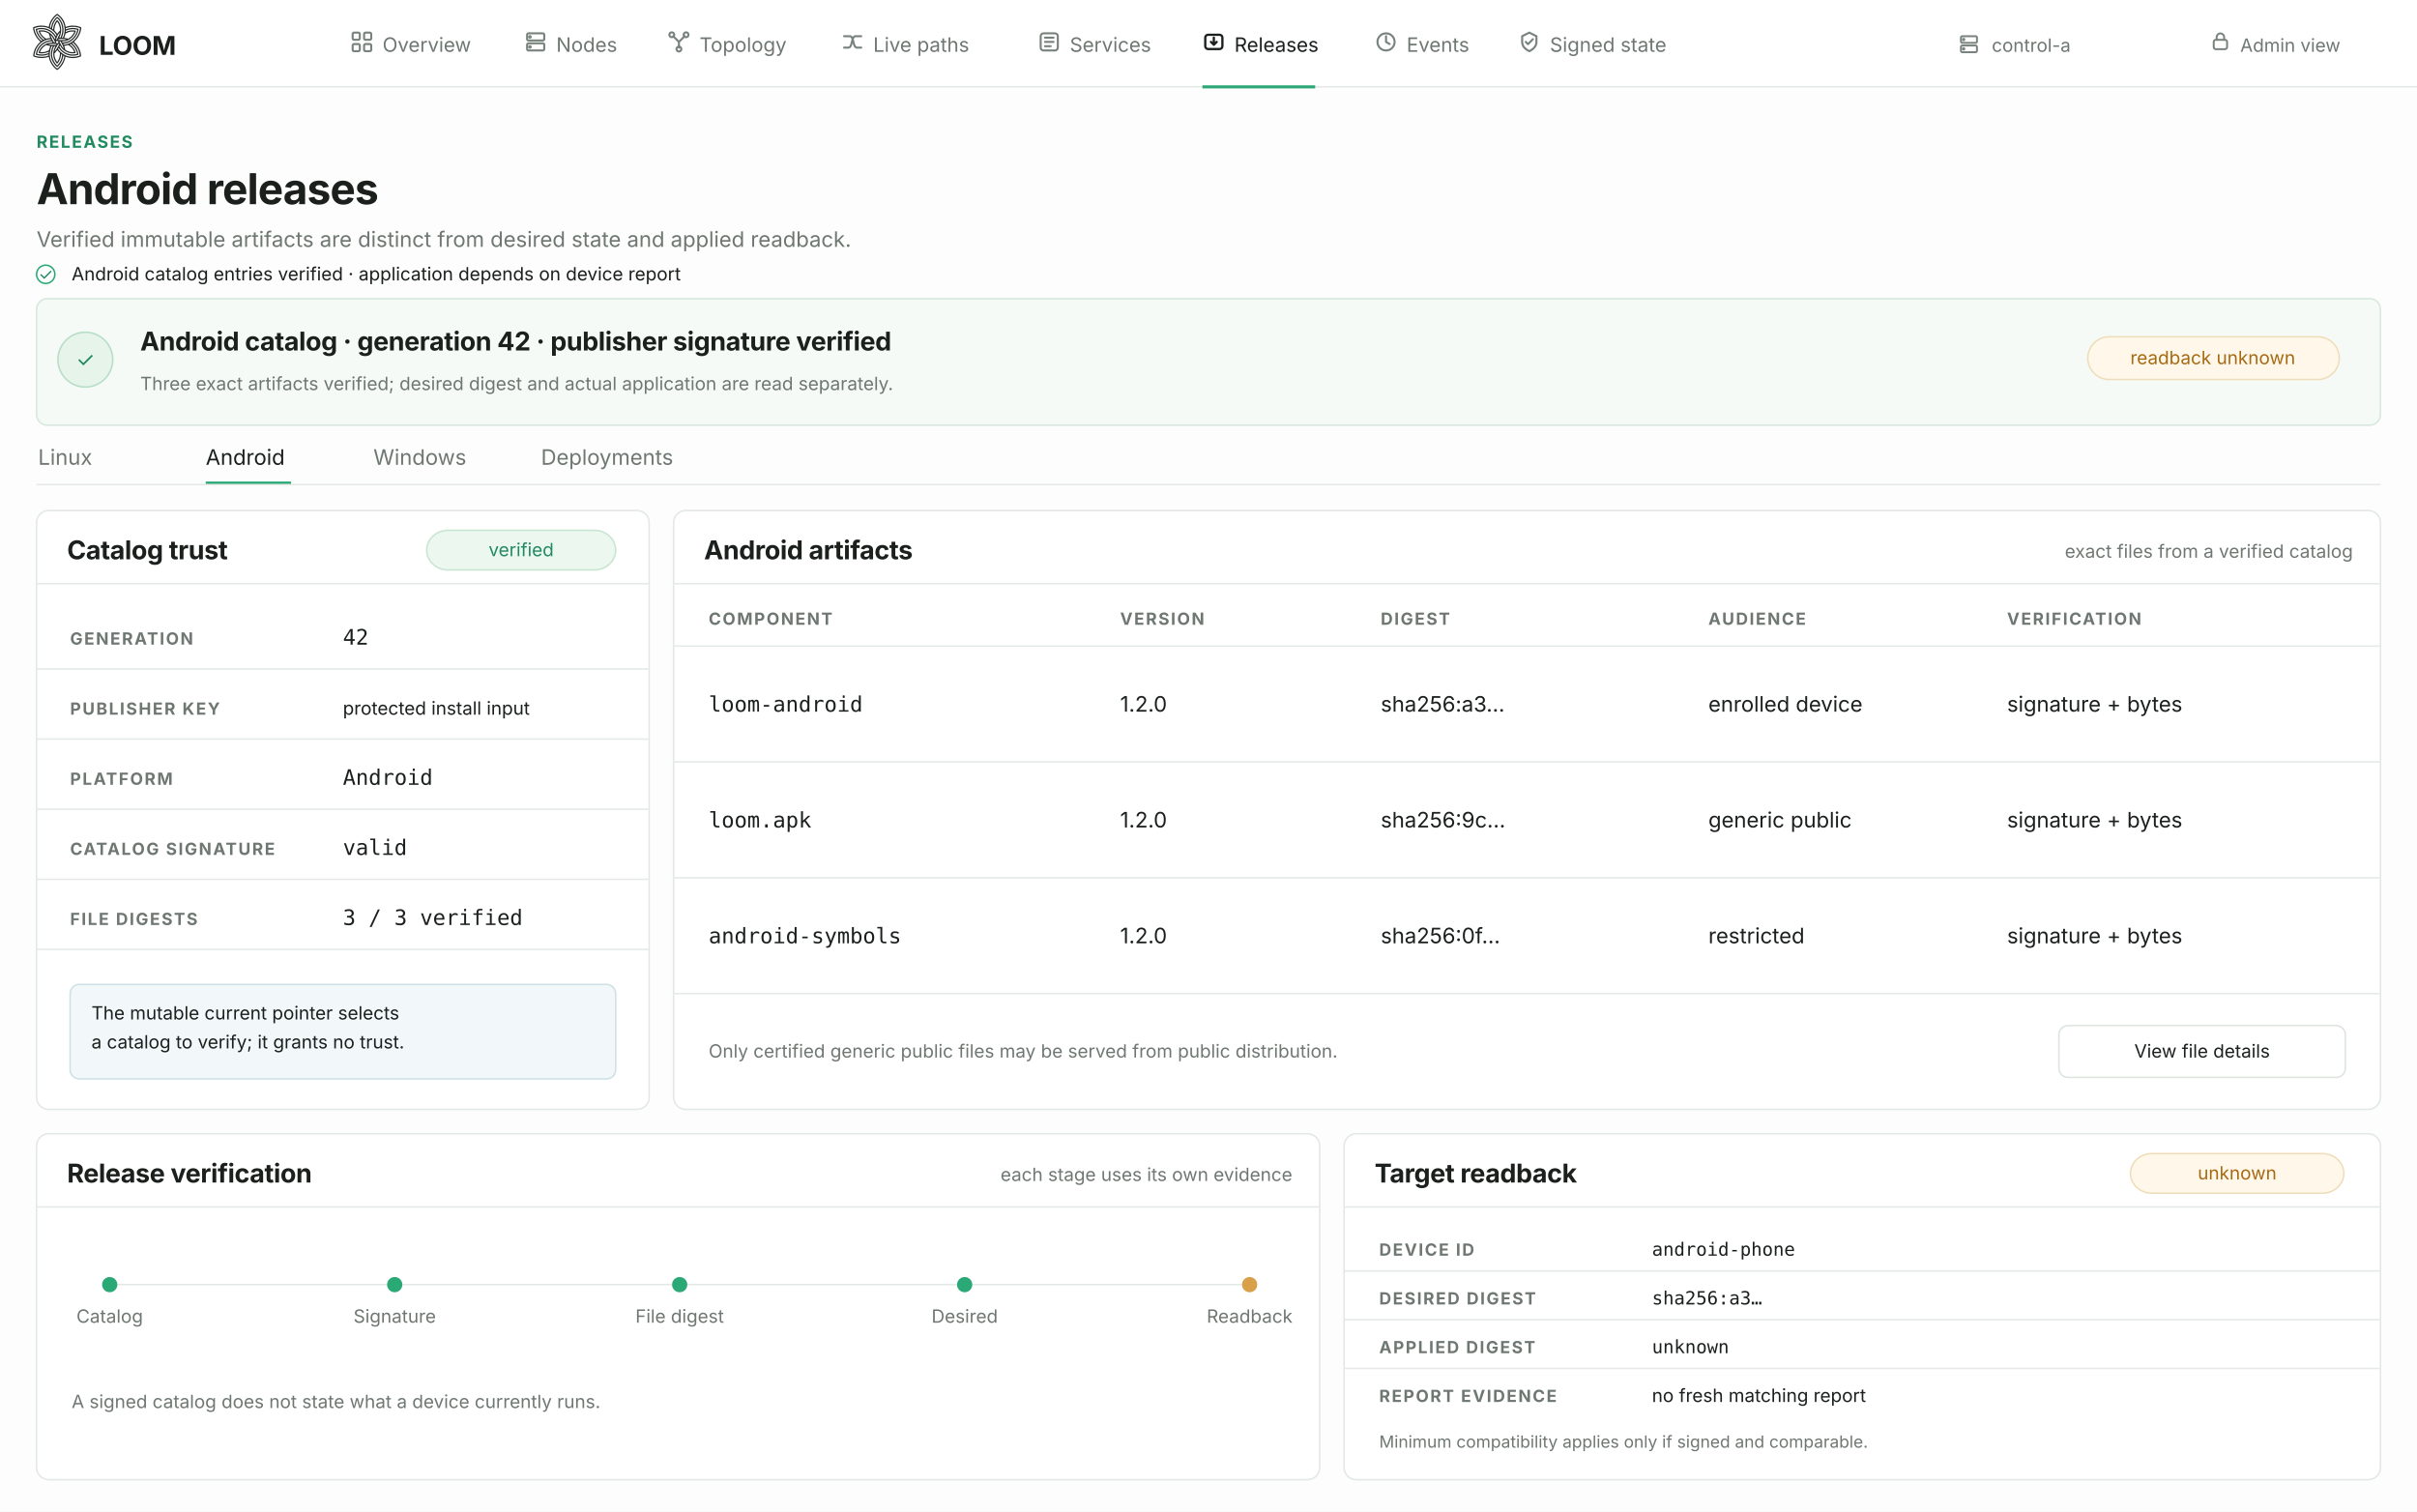
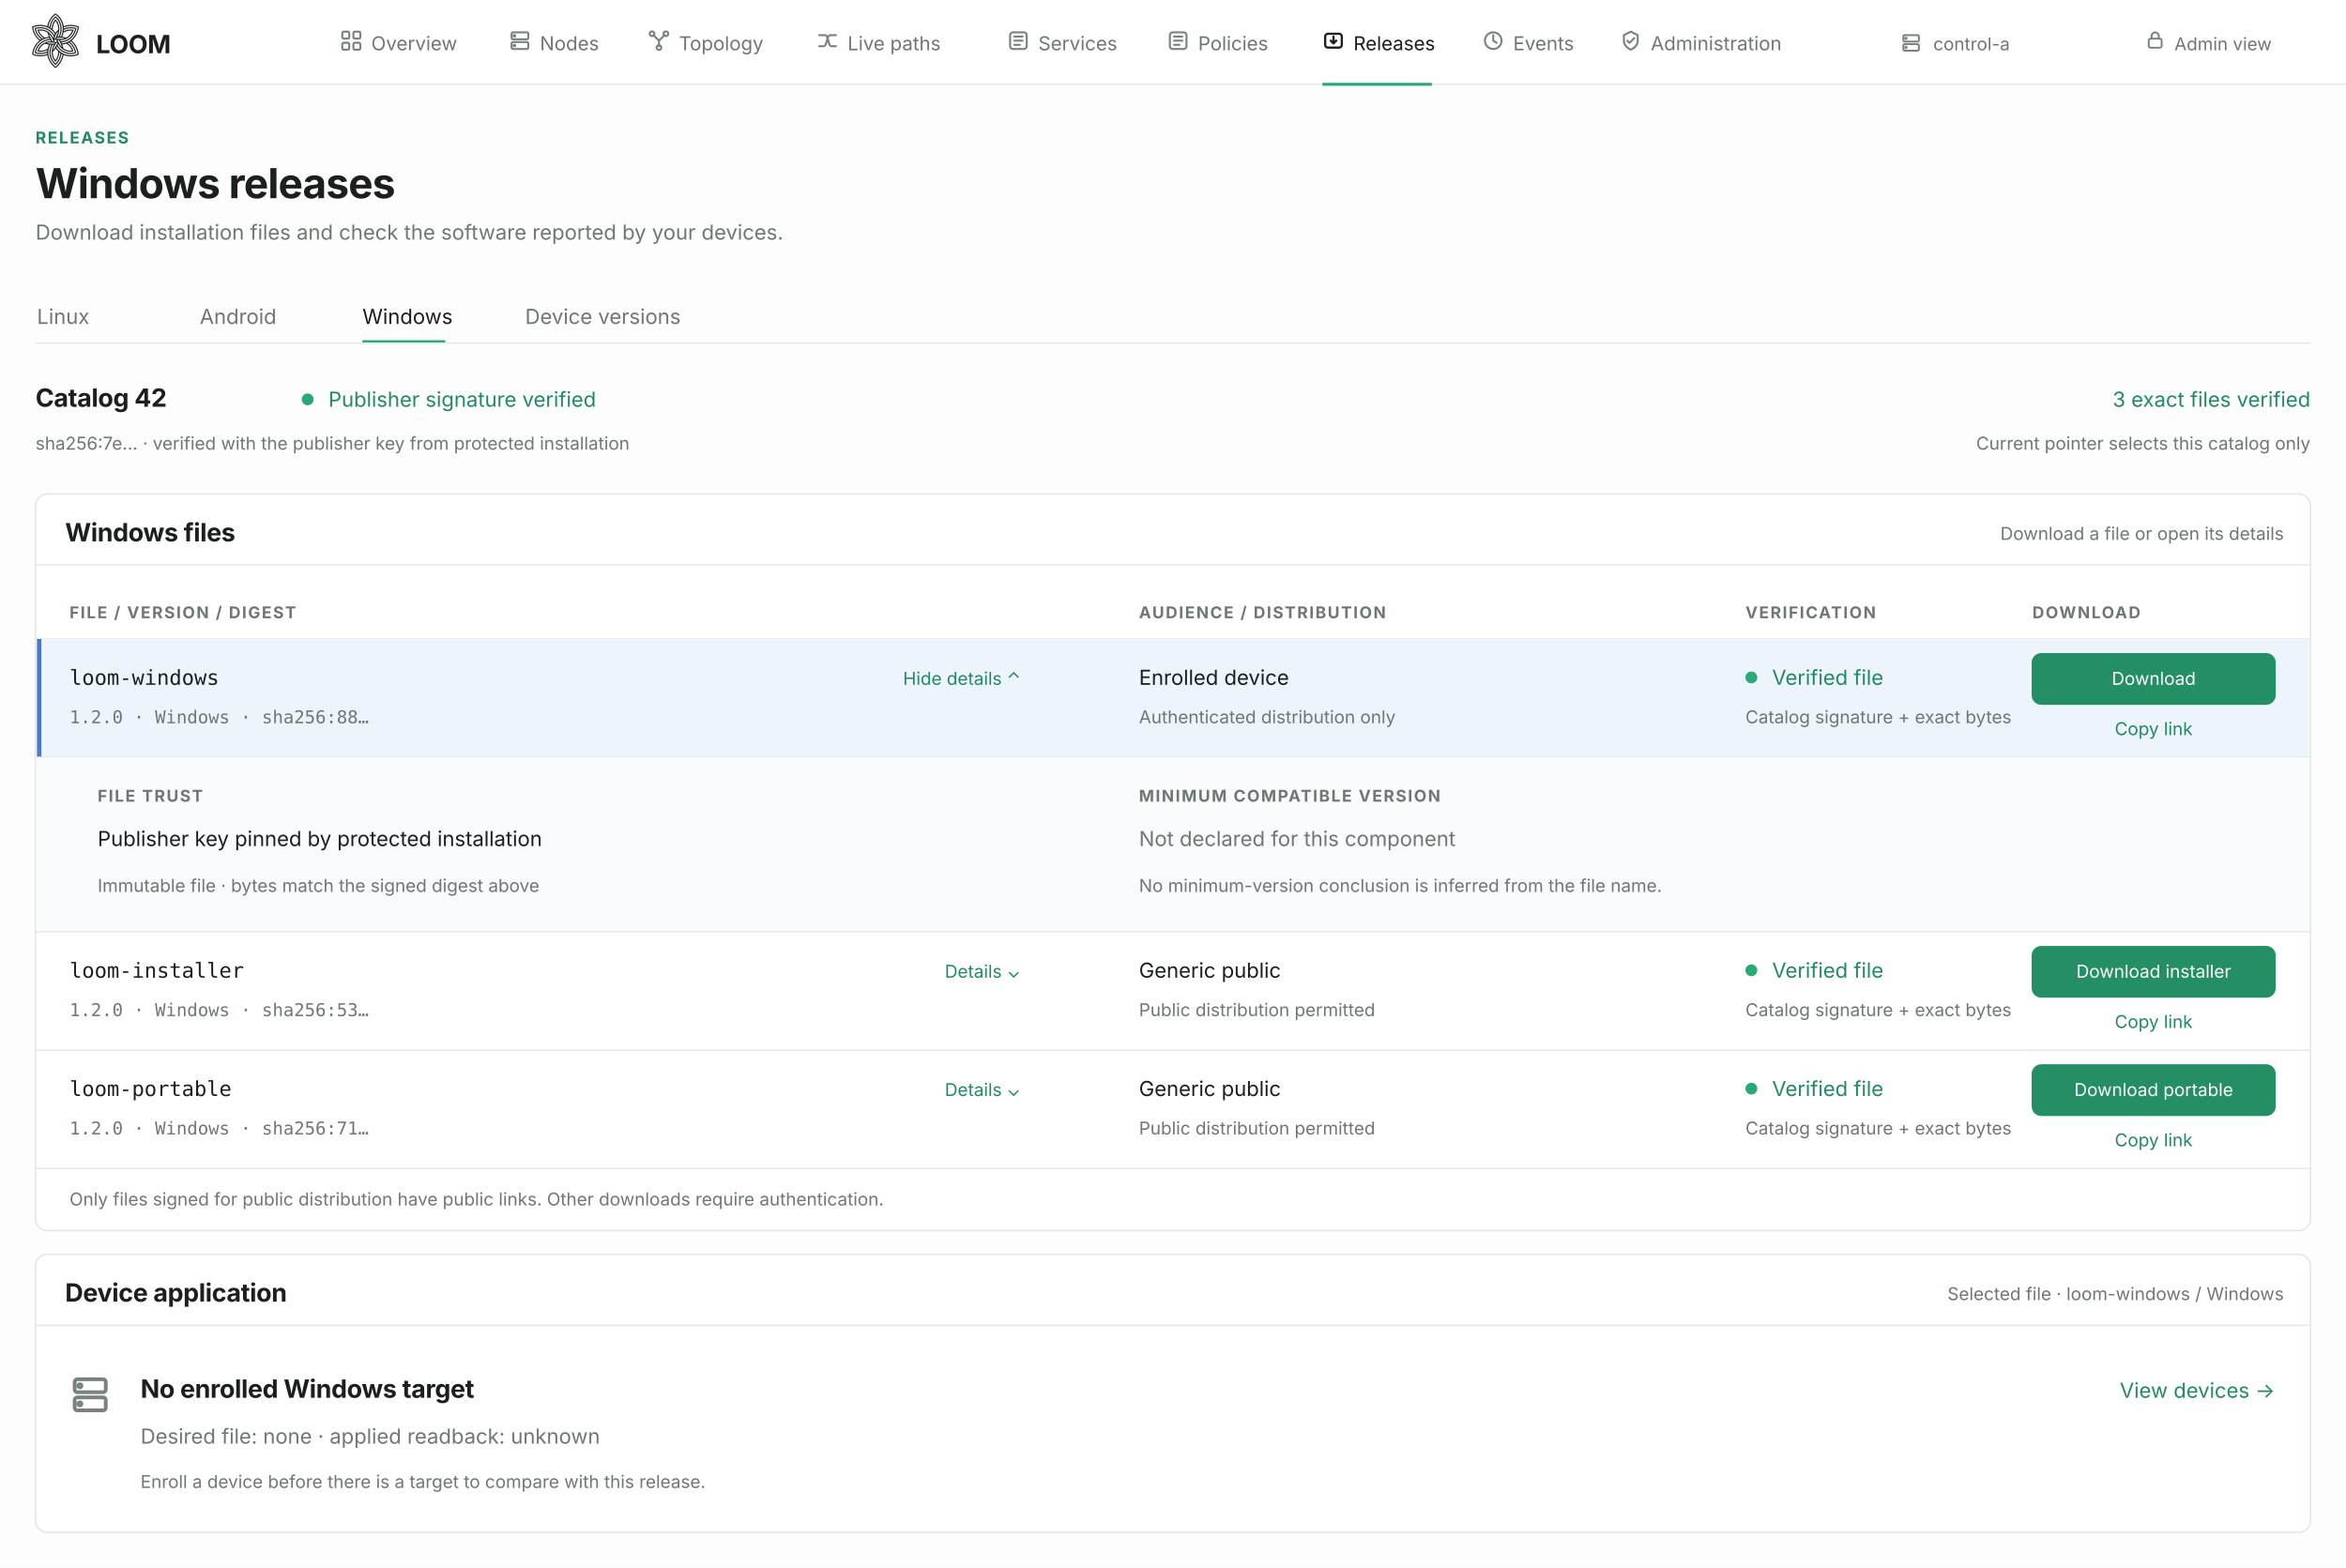
- <svg xmlns="http://www.w3.org/2000/svg" width="1586" height="992" viewBox="0 0 1586 992" role="img" aria-labelledby="svg-title svg-desc">
+ <svg xmlns="http://www.w3.org/2000/svg" width="1586" height="1060" viewBox="0 0 1586 1060" role="img" aria-labelledby="svg-title svg-desc">
  <defs>
    <marker id="route-arrow" markerWidth="8" markerHeight="8" refX="7" refY="4" orient="auto" markerUnits="strokeWidth">
      <path d="M0 0L8 4L0 8Z" fill="#4D78D1" />
    </marker>
    <symbol id="icon-grid" viewBox="0 0 16 16">
      <rect x="1.5" y="1.5" width="5" height="5" rx="1" />
      <rect x="9.5" y="1.5" width="5" height="5" rx="1" />
      <rect x="1.5" y="9.5" width="5" height="5" rx="1" />
      <rect x="9.5" y="9.5" width="5" height="5" rx="1" />
    </symbol>
    <symbol id="icon-node" viewBox="0 0 16 16">
      <rect x="2" y="2" width="12" height="5" rx="1" />
      <rect x="2" y="9" width="12" height="5" rx="1" />
      <circle cx="4" cy="4.5" r=".6" />
      <circle cx="4" cy="11.5" r=".6" />
    </symbol>
    <symbol id="icon-topology" viewBox="0 0 16 16">
      <path d="M4 4l4 4 4-4M8 8v4" />
      <circle cx="3" cy="3" r="1.7" />
      <circle cx="13" cy="3" r="1.7" />
      <circle cx="8" cy="13" r="1.7" />
    </symbol>
    <symbol id="icon-path" viewBox="0 0 16 16">
      <path d="M2 4h4c3 0 2 8 5 8h3M2 12h3c3 0 2-8 5-8h4" />
    </symbol>
    <symbol id="icon-service" viewBox="0 0 16 16">
      <rect x="2" y="2" width="12" height="12" rx="2" />
      <path d="M5 5h6M5 8h6M5 11h4" />
    </symbol>
    <symbol id="icon-release" viewBox="0 0 16 16">
      <rect x="2" y="3" width="12" height="10" rx="2" />
      <path d="M8 5v5m-2-2 2 2 2-2" />
    </symbol>
    <symbol id="icon-events" viewBox="0 0 16 16">
      <circle cx="8" cy="8" r="6" />
      <path d="M8 4v4l2.5 1.5" />
    </symbol>
    <symbol id="icon-signed" viewBox="0 0 16 16">
      <path d="M8 1.5 13 4v4c0 3-2 5-5 6.5C5 13 3 11 3 8V4Z" />
      <path d="m5.5 8 1.6 1.6 3.4-3.5" />
    </symbol>
    <symbol id="icon-lock" viewBox="0 0 16 16">
      <rect x="3" y="7" width="10" height="7" rx="1.5" />
      <path d="M5.2 7V5a2.8 2.8 0 0 1 5.6 0v2" />
    </symbol>
    <symbol id="icon-search" viewBox="0 0 16 16">
      <circle cx="7" cy="7" r="4.5" />
      <path d="m10.5 10.5 3 3" />
    </symbol>
    <symbol id="icon-terminal" viewBox="0 0 16 16">
      <rect x="1.5" y="2" width="13" height="12" rx="2" />
      <path d="m4 5 3 3-3 3m5 0h3" />
    </symbol>
    <symbol id="icon-code" viewBox="0 0 16 16">
      <path d="m5.5 3-4 5 4 5m5-10 4 5-4 5M9.5 2l-3 12" />
    </symbol>
    <symbol id="icon-qr" viewBox="0 0 16 16">
      <path d="M2 2h4v4H2zm8 0h4v4h-4zM2 10h4v4H2zm8 0v2m3-2v4m-3 0h2" />
    </symbol>
    <symbol id="icon-phone" viewBox="0 0 16 16">
      <rect x="4" y="1" width="8" height="14" rx="2" />
      <path d="M7 3h2M7 13h2" />
    </symbol>
    <symbol id="icon-globe" viewBox="0 0 16 16">
      <circle cx="8" cy="8" r="6" />
      <ellipse cx="8" cy="8" rx="2.5" ry="6" />
      <path d="M2 8h12" />
    </symbol>
    <symbol id="icon-expand" viewBox="0 0 16 16">
      <path d="M6 2H2v4m8-4h4v4M2 10v4h4m8-4v4h-4" />
    </symbol>
    <symbol id="icon-chevron" viewBox="0 0 16 16">
      <path d="m4 6 4 4 4-4" />
    </symbol>
    <symbol id="icon-filter" viewBox="0 0 16 16">
      <path d="M2 4h12M4 8h8m-6 4h4" />
    </symbol>
    <style>
    .ui { font-family: Inter, "Atkinson Hyperlegible Next", ui-sans-serif, system-ui, -apple-system, "Segoe UI", sans-serif; fill:#1B201D }
    .mono { font-family: "Intel One Mono", "SFMono-Regular", Consolas, monospace }
    .title { font-size:28px; font-weight:700; letter-spacing:-.5px }
    .section { font-size:17px; font-weight:650; letter-spacing:-.2px }
    .metric { font-size:22px; font-weight:650; letter-spacing:-.3px }
    .body { font-size:14px }
    .small { font-size:12px }
    .tiny { font-size:11px }
    .micro { font-size:10px }
    .eyebrow { font-size:11px; font-weight:700; letter-spacing:1px }
    .muted { fill:#6E7771 }
    .faint { fill:#929B95 }
    .green { fill:#218A61 }
    .amber { fill:#A66A14 }
    .red { fill:#B74E4E }
    .blue { fill:#427994 }
    .white { fill:#FFFFFF }
    .nav { font-size:13px }
    .nav-icon { fill:none; stroke:#79837D; stroke-width:1.45; stroke-linecap:round; stroke-linejoin:round }
    .nav-active { fill:none; stroke:#1B201D; stroke-width:1.6; stroke-linecap:round; stroke-linejoin:round }
    .rule { stroke:#E5EAE6; stroke-width:1 }
    .dash { stroke:#ABB7AF; stroke-width:1.5; stroke-dasharray:5 5; fill:none }
    .link { stroke:#B8C4BC; stroke-width:2; fill:none }
    .selected { stroke:#4D78D1; stroke-width:2.3; fill:none; marker-end:url(#route-arrow) }
</style>
  </defs>
-   <rect width="1586" height="992" fill="#FCFDFC" />
+   <rect width="1586" height="1060" fill="#FCFDFC" />
  <rect x="0" y="0" width="1586" height="58" fill="#FFFFFF" />
  <line class="rule" x1="0" y1="57" x2="1586" y2="57" />
  <svg x="18" y="8" width="39" height="39" viewBox="127 112 1000 1000">
    <g transform="translate(0,1254) scale(1,-1)">
      <path d="M616 1108 c-67 -49 -118 -133 -129 -209 0 -6 0 -6 -14 -1 -75 27 -166 24 -239 -6 -13 -5 -14 -7 -11 -29 12 -80 53 -155 115 -211 l9 -8 -6 -5 c-61 -53 -100 -121 -114 -200 -5 -31 -5 -38 4 -42 57 -26 138 -34 203 -20 13 2 22 5 39 10 14 5 14 5 15 -2 9 -70 60 -155 121 -204 17 -15 18 -15 34 -2 47 37 87 93 107 151 7 20 16 52 16 60 0 4 1 4 12 0 72 -28 158 -27 236 3 17 6 17 7 15 27 -8 79 -49 159 -111 215 l-9 9 10 9 c61 53 105 139 114 219 2 15 1 16 -28 26 -75 25 -156 25 -227 -2 -4 -1 -8 -2 -8 -2 -1 0 -2 7 -3 15 -15 81 -60 152 -126 198 -12 9 -14 9 -25 1z M639 1084 c105 -82 142 -225 92 -356 -7 -18 -7 -17 -16 -17 -4 0 -8 1 -8 1 -1 1 1 7 4 15 32 78 30 170 -5 243 -16 35 -40 66 -68 88 -9 8 -11 8 -20 0 -47 -39 -82 -103 -93 -169 -1 -7 -2 -12 -2 -13 -1 0 -17 8 -17 9 -1 1 4 27 7 40 13 44 37 89 68 124 15 16 44 43 47 43 0 0 5 -3 11 -8z M638 1031 c77 -72 98 -200 50 -307 -3 -8 -5 -11 -7 -12 -2 -1 -17 -1 -18 0 -1 0 2 6 5 12 44 94 31 213 -31 278 -10 11 -12 10 -29 -12 -26 -36 -44 -83 -47 -128 0 -6 -1 -11 -1 -11 -1 0 -6 4 -16 11 -4 3 2 39 12 67 13 41 41 84 68 108 4 4 3 4 14 -6z M635 973 c24 -33 37 -74 40 -124 l0 -15 -10 -10 c-11 -11 -23 -25 -32 -38 -6 -8 -5 -9 -13 3 -9 13 -19 24 -30 36 l-10 10 0 13 c3 48 18 94 42 128 6 7 6 7 13 -3z M413 893 c79 -13 148 -56 193 -118 12 -17 11 -15 6 -26 -3 -6 -5 -10 -5 -10 0 0 -4 6 -9 13 -66 103 -190 147 -314 114 -20 -6 -21 -6 -14 -34 15 -60 54 -120 102 -158 9 -8 9 -7 0 -12 -9 -6 -8 -6 -18 2 -57 48 -97 120 -110 196 -2 14 -3 13 7 16 22 9 53 16 85 19 13 2 61 0 77 -2z M923 895 c30 -3 83 -16 89 -22 2 -2 -7 -43 -14 -64 -34 -100 -109 -176 -200 -203 -23 -7 -59 -13 -61 -11 -2 2 -8 16 -8 16 0 1 7 2 16 2 74 9 136 45 185 108 27 35 49 81 57 120 4 17 3 19 -13 24 -62 19 -135 15 -193 -9 -9 -4 -9 -5 -9 7 l0 10 9 3 c25 10 56 17 83 19 9 1 50 1 59 0z M400 854 c70 -9 134 -47 176 -104 7 -11 21 -34 21 -36 0 -2 -6 -24 -7 -25 0 -1 -4 5 -8 13 -38 76 -106 124 -190 134 -14 2 -49 1 -62 -1 -16 -3 -18 -5 -12 -21 14 -42 48 -88 87 -117 7 -5 13 -10 13 -10 0 -1 -17 -9 -18 -9 -5 0 -42 35 -56 52 -24 29 -46 72 -54 105 -3 11 -3 10 11 14 30 8 67 10 99 5z M926 854 c13 -1 39 -7 40 -9 2 -2 -8 -34 -17 -55 -43 -93 -125 -152 -220 -158 l-11 0 -6 9 c-3 5 -5 9 -5 9 0 1 8 1 18 1 56 0 107 23 153 69 29 29 59 79 63 104 1 10 -11 13 -53 12 -42 0 -71 -6 -107 -24 -12 -6 -11 -6 -10 5 1 4 1 9 1 10 0 3 1 3 13 8 45 19 93 26 141 19z M391 816 c30 -3 68 -16 91 -32 l6 -3 4 -15 c4 -16 10 -34 16 -47 4 -11 4 -11 -3 -11 -12 -2 -37 -6 -48 -9 -16 -4 -14 -4 -26 4 -38 25 -67 57 -86 96 -7 15 -7 16 0 17 10 1 36 1 46 0z M914 816 c3 -2 2 -5 -4 -18 -19 -39 -53 -75 -89 -97 l-8 -5 -11 3 c-15 4 -33 8 -45 9 -6 1 -11 2 -11 2 -1 0 1 7 4 14 6 17 12 36 15 48 l1 9 9 5 c27 15 55 25 85 30 10 1 51 1 54 0z M669 789 c-4 -19 -7 -27 -14 -39 -10 -18 -20 -39 -29 -64 -1 -4 -2 -5 -10 -9 -9 -5 -9 -5 -5 11 10 40 28 75 51 103 10 12 10 12 7 -2z M529 746 c14 -16 17 -20 25 -37 8 -17 22 -42 30 -54 5 -9 6 -24 1 -26 -7 -2 -13 5 -35 46 -15 28 -35 75 -35 83 0 2 7 -4 14 -12z M721 691 c25 -1 43 -3 61 -8 4 0 2 -2 -8 -5 -19 -6 -28 -7 -48 -6 -12 1 -29 1 -46 1 -36 -1 -37 -1 -33 11 2 7 1 6 24 7 12 0 23 1 26 1 2 0 13 0 24 -1z M525 681 c5 -10 5 -10 -7 -10 -120 -9 -223 -101 -248 -221 -4 -22 -4 -23 11 -28 61 -19 132 -16 192 7 5 2 9 3 10 3 0 0 0 -5 0 -10 l1 -9 -9 -4 c-62 -24 -145 -25 -216 -1 -17 5 -16 4 -14 15 15 104 74 190 160 235 34 17 63 25 108 30 8 1 7 2 12 -7z M638 655 l9 -4 0 -10 c1 -13 2 -12 -10 -19 l-9 -6 -10 6 -9 6 -1 11 0 11 9 5 c12 6 11 6 21 0z M683 651 c0 -1 6 -10 12 -21 18 -30 29 -54 39 -82 6 -19 6 -19 -4 -9 -16 16 -22 25 -30 42 -7 14 -25 48 -30 54 -2 3 -3 15 -1 16 1 2 13 1 14 0z M546 642 c3 -5 5 -9 5 -9 0 -1 -7 -1 -16 -1 -94 0 -185 -66 -216 -155 -7 -22 -6 -23 23 -27 44 -5 89 3 131 21 7 3 13 6 13 6 0 -1 -1 -5 -1 -11 l-1 -11 -11 -5 c-53 -22 -115 -26 -174 -12 -11 3 -10 3 -9 10 8 39 30 82 58 115 44 53 119 88 184 88 l9 0 5 -9z M902 622 c45 -39 79 -92 96 -151 5 -19 10 -43 10 -51 l1 -7 -14 -5 c-89 -30 -180 -22 -253 22 -40 25 -68 49 -93 83 l-7 10 4 7 c7 13 6 12 12 3 73 -104 198 -148 317 -110 12 4 13 4 8 27 -9 42 -31 88 -59 123 -8 10 -33 35 -42 41 -6 5 -6 5 2 11 9 6 8 6 18 -3z M542 610 c10 -1 27 -1 38 -1 l20 0 8 -5 c4 -2 8 -4 8 -5 0 0 -1 -2 -2 -4 l-1 -4 -43 0 c-45 1 -55 2 -81 7 -8 1 -14 3 -15 3 0 1 15 6 27 8 15 3 15 3 20 2 2 0 11 0 21 -1z M661 609 c5 -9 -53 -107 -73 -125 -3 -3 -3 0 1 14 4 17 8 26 14 37 12 18 31 52 34 60 1 2 4 5 11 10 11 7 11 7 13 4z M863 604 c48 -36 83 -90 98 -148 2 -7 3 -14 3 -14 -1 -1 -5 -3 -11 -4 -90 -23 -180 3 -247 69 -17 18 -42 51 -42 56 0 2 9 20 10 20 0 0 3 -4 5 -8 36 -66 102 -112 177 -124 12 -2 51 -2 64 0 19 4 21 5 17 17 -15 50 -55 103 -97 128 -1 1 -2 2 -2 2 0 1 17 10 19 10 0 0 3 -2 6 -4z M458 585 c12 -4 37 -9 48 -11 8 0 7 0 3 -10 -5 -13 -13 -36 -16 -49 -3 -13 -2 -12 -19 -21 -38 -19 -72 -26 -112 -25 -22 1 -23 1 -23 5 3 13 23 45 41 67 16 18 58 49 64 48 1 -1 7 -2 14 -4z M824 583 c35 -22 63 -53 81 -89 6 -12 11 -22 10 -23 -4 -3 -47 -2 -68 2 -26 5 -69 24 -82 35 0 1 -2 8 -4 17 -2 9 -6 23 -10 32 -6 19 -6 18 1 19 14 1 57 11 59 13 1 1 4 0 13 -6z M553 570 c1 -1 1 -2 -2 -7 -11 -21 -21 -55 -26 -82 -15 -86 17 -180 82 -245 20 -20 19 -20 40 0 44 45 71 101 82 165 1 6 2 11 2 11 0 1 4 -1 9 -4 l8 -4 0 -5 c-11 -74 -51 -146 -110 -198 -12 -10 -10 -10 -21 -1 -77 65 -122 167 -113 259 3 34 14 74 26 103 l4 9 9 0 c5 0 9 0 10 -1z M597 570 c0 -1 -4 -9 -8 -18 -43 -88 -35 -184 20 -258 15 -20 17 -21 27 -10 30 33 52 90 57 145 0 11 0 11 10 3 10 -7 9 -6 7 -19 -7 -62 -34 -117 -76 -161 l-7 -7 -8 8 c-51 50 -82 131 -77 200 3 35 12 70 28 103 l7 14 10 0 c5 0 10 0 10 0z M639 493 c5 -6 14 -17 22 -24 l13 -14 0 -8 c0 -44 -14 -93 -38 -130 -9 -14 -9 -14 -13 -8 -26 35 -42 84 -42 127 l0 11 12 12 c11 12 22 25 31 38 3 4 6 7 6 7 0 0 4 -5 9 -11z" fill="#252927" fill-rule="evenodd" clip-rule="evenodd" />
    </g>
  </svg>
  <text class="ui section" x="65" y="36" text-anchor="start">LOOM</text>
  <use href="#icon-grid" x="230" y="20" width="15" height="15" class="nav-icon" />
  <text class="ui nav muted" x="251" y="34" text-anchor="start">Overview</text>
  <use href="#icon-node" x="344" y="20" width="15" height="15" class="nav-icon" />
  <text class="ui nav muted" x="365" y="34" text-anchor="start">Nodes</text>
  <use href="#icon-topology" x="438" y="20" width="15" height="15" class="nav-icon" />
  <text class="ui nav muted" x="459" y="34" text-anchor="start">Topology</text>
  <use href="#icon-path" x="552" y="20" width="15" height="15" class="nav-icon" />
  <text class="ui nav muted" x="573" y="34" text-anchor="start">Live paths</text>
  <use href="#icon-service" x="681" y="20" width="15" height="15" class="nav-icon" />
  <text class="ui nav muted" x="702" y="34" text-anchor="start">Services</text>
-   <use href="#icon-release" x="789" y="20" width="15" height="15" class="nav-active" />
-   <text class="ui nav" x="810" y="34" text-anchor="start">Releases</text>
-   <line x1="789" y1="57" x2="863" y2="57" stroke="#2AA875" stroke-width="2" />
-   <use href="#icon-events" x="902" y="20" width="15" height="15" class="nav-icon" />
-   <text class="ui nav muted" x="923" y="34" text-anchor="start">Events</text>
-   <use href="#icon-signed" x="996" y="20" width="15" height="15" class="nav-icon" />
-   <text class="ui nav muted" x="1017" y="34" text-anchor="start">Signed state</text>
+   <use href="#icon-service" x="789" y="20" width="15" height="15" class="nav-icon" />
+   <text class="ui nav muted" x="810" y="34" text-anchor="start">Policies</text>
+   <use href="#icon-release" x="894" y="20" width="15" height="15" class="nav-active" />
+   <text class="ui nav" x="915" y="34" text-anchor="start">Releases</text>
+   <line x1="894" y1="57" x2="968" y2="57" stroke="#2AA875" stroke-width="2" />
+   <use href="#icon-events" x="1002" y="20" width="15" height="15" class="nav-icon" />
+   <text class="ui nav muted" x="1023" y="34" text-anchor="start">Events</text>
+   <a href="09-administration.svg" data-ui="administration-entry">
+     <use href="#icon-signed" x="1095" y="20" width="15" height="15" class="nav-icon" />
+     <text class="ui nav muted" x="1116" y="34" text-anchor="start">Administration</text>
+   </a>
  <use href="#icon-node" x="1285" y="22" width="14" height="14" class="nav-icon" />
  <text class="ui small muted" x="1307" y="34" text-anchor="start">control-a</text>
  <use href="#icon-lock" x="1450" y="20" width="14" height="14" class="nav-icon" />
  <text class="ui small muted" x="1470" y="34" text-anchor="start">Admin view</text>
  <text class="ui eyebrow green" x="24" y="97" text-anchor="start">RELEASES</text>
-   <text class="ui title" x="24" y="134" text-anchor="start">Android releases</text>
-   <text class="ui body muted" x="24" y="162" text-anchor="start">Verified immutable artifacts are distinct from desired state and applied readback.</text>
-   <circle cx="30" cy="180" r="6" fill="#FFFFFF" stroke="#2AA875" />
-   <text class="ui tiny green" x="30" y="184" text-anchor="middle">✓</text>
-   <text class="ui small" x="47" y="184" text-anchor="start">Android catalog entries verified · application depends on device report</text>
-   <rect x="24" y="196" width="1538" height="83" rx="7" fill="#F5FAF7" stroke="#D6E8DB" />
-   <circle cx="56" cy="236" r="18" fill="#E6F4EA" stroke="#B7DDC4" />
-   <text class="ui body green" x="56" y="241" text-anchor="middle">✓</text>
-   <text class="ui section" x="92" y="230" text-anchor="start">Android catalog · generation 42 · publisher signature verified</text>
-   <text class="ui small muted" x="92" y="256" text-anchor="start">Three exact artifacts verified; desired digest and actual application are read separately.</text>
-   <g data-ui="pill">
-     <rect x="1370" y="221" width="165" height="28" rx="14" fill="#FFF8EA" stroke="#EFDDBA" />
-     <text class="ui small amber" x="1452" y="239" text-anchor="middle">readback unknown</text>
-   </g>
-   <text class="ui body muted" x="25" y="305" text-anchor="start">Linux</text>
-   <text class="ui body" x="135" y="305" text-anchor="start">Android</text>
-   <line x1="135" y1="317" x2="191" y2="317" stroke="#2AA875" stroke-width="2" />
-   <text class="ui body muted" x="245" y="305" text-anchor="start">Windows</text>
-   <text class="ui body muted" x="355" y="305" text-anchor="start">Deployments</text>
-   <line class="rule" x1="24" y1="318" x2="1562" y2="318" />
-   <rect data-ui="panel" x="24" y="335" width="402" height="393" rx="8" fill="#FFFFFF" stroke="#E2E8E3" />
-   <text class="ui section" x="44" y="367" text-anchor="start">Catalog trust</text>
-   <line data-ui="panel-header" class="rule" x1="24" y1="383" x2="426" y2="383" />
-   <g data-ui="pill">
-     <rect x="280" y="348" width="124" height="26" rx="14" fill="#ECF7F0" stroke="#C8E5D1" />
-     <text class="ui small green" x="342" y="365" text-anchor="middle">verified</text>
-   </g>
-   <text class="ui eyebrow muted" x="46" y="423" text-anchor="start">GENERATION</text>
-   <text class="ui body mono" x="225" y="423" text-anchor="start">42</text>
-   <line data-ui="table-rule" class="rule" x1="24" y1="439" x2="426" y2="439" />
-   <text class="ui eyebrow muted" x="46" y="469" text-anchor="start">PUBLISHER KEY</text>
-   <text class="ui small" x="225" y="469" text-anchor="start">protected install input</text>
-   <line data-ui="table-rule" class="rule" x1="24" y1="485" x2="426" y2="485" />
-   <text class="ui eyebrow muted" x="46" y="515" text-anchor="start">PLATFORM</text>
-   <text class="ui body mono" x="225" y="515" text-anchor="start">Android</text>
-   <line data-ui="table-rule" class="rule" x1="24" y1="531" x2="426" y2="531" />
-   <text class="ui eyebrow muted" x="46" y="561" text-anchor="start">CATALOG SIGNATURE</text>
-   <text class="ui body mono" x="225" y="561" text-anchor="start">valid</text>
-   <line data-ui="table-rule" class="rule" x1="24" y1="577" x2="426" y2="577" />
-   <text class="ui eyebrow muted" x="46" y="607" text-anchor="start">FILE DIGESTS</text>
-   <text class="ui body mono" x="225" y="607" text-anchor="start">3 / 3 verified</text>
-   <line data-ui="table-rule" class="rule" x1="24" y1="623" x2="426" y2="623" />
-   <rect x="46" y="646" width="358" height="62" rx="6" fill="#F2F7F9" stroke="#CFE0E7" />
-   <text class="ui small" x="60" y="669" text-anchor="start">The mutable current pointer selects</text>
-   <text class="ui small" x="60" y="688" text-anchor="start">a catalog to verify; it grants no trust.</text>
-   <rect data-ui="panel" x="442" y="335" width="1120" height="393" rx="8" fill="#FFFFFF" stroke="#E2E8E3" />
-   <text class="ui section" x="462" y="367" text-anchor="start">Android artifacts</text>
-   <text class="ui small muted" x="1544" y="366" text-anchor="end">exact files from a verified catalog</text>
-   <line data-ui="panel-header" class="rule" x1="442" y1="383" x2="1562" y2="383" />
-   <text class="ui eyebrow muted" x="465" y="410" text-anchor="start">COMPONENT</text>
-   <text class="ui eyebrow muted" x="735" y="410" text-anchor="start">VERSION</text>
-   <text class="ui eyebrow muted" x="906" y="410" text-anchor="start">DIGEST</text>
-   <text class="ui eyebrow muted" x="1121" y="410" text-anchor="start">AUDIENCE</text>
-   <text class="ui eyebrow muted" x="1317" y="410" text-anchor="start">VERIFICATION</text>
-   <line data-ui="table-rule" class="rule" x1="442" y1="424" x2="1562" y2="424" />
-   <text class="ui body mono" x="465" y="467.0" text-anchor="start">loom-android</text>
-   <text class="ui body" x="735" y="467.0" text-anchor="start">1.2.0</text>
-   <text class="ui body" x="906" y="467.0" text-anchor="start">sha256:a3…</text>
-   <text class="ui body" x="1121" y="467.0" text-anchor="start">enrolled device</text>
-   <text class="ui body" x="1317" y="467.0" text-anchor="start">signature + bytes</text>
-   <line data-ui="table-rule" class="rule" x1="442" y1="500" x2="1562" y2="500" />
-   <text class="ui body mono" x="465" y="543.0" text-anchor="start">loom.apk</text>
-   <text class="ui body" x="735" y="543.0" text-anchor="start">1.2.0</text>
-   <text class="ui body" x="906" y="543.0" text-anchor="start">sha256:9c…</text>
-   <text class="ui body" x="1121" y="543.0" text-anchor="start">generic public</text>
-   <text class="ui body" x="1317" y="543.0" text-anchor="start">signature + bytes</text>
-   <line data-ui="table-rule" class="rule" x1="442" y1="576" x2="1562" y2="576" />
-   <text class="ui body mono" x="465" y="619.0" text-anchor="start">android-symbols</text>
-   <text class="ui body" x="735" y="619.0" text-anchor="start">1.2.0</text>
-   <text class="ui body" x="906" y="619.0" text-anchor="start">sha256:0f…</text>
-   <text class="ui body" x="1121" y="619.0" text-anchor="start">restricted</text>
-   <text class="ui body" x="1317" y="619.0" text-anchor="start">signature + bytes</text>
-   <line data-ui="table-rule" class="rule" x1="442" y1="652" x2="1562" y2="652" />
-   <text class="ui small muted" x="465" y="694" text-anchor="start">Only certified generic public files may be served from public distribution.</text>
-   <g data-ui="button">
-     <rect x="1351" y="673" width="188" height="34" rx="6" fill="#FFFFFF" stroke="#DDE4DE" />
-     <text class="ui small" x="1445" y="694" text-anchor="middle">View file details</text>
-   </g>
-   <rect data-ui="panel" x="24" y="744" width="842" height="227" rx="8" fill="#FFFFFF" stroke="#E2E8E3" />
-   <text class="ui section" x="44" y="776" text-anchor="start">Release verification</text>
-   <text class="ui small muted" x="848" y="775" text-anchor="end">each stage uses its own evidence</text>
-   <line data-ui="panel-header" class="rule" x1="24" y1="792" x2="866" y2="792" />
-   <line class="rule" x1="72" y1="843" x2="820" y2="843" />
-   <circle cx="72" cy="843" r="5" fill="#2AA875" stroke="none" />
-   <text class="ui small muted" x="72" y="868" text-anchor="middle">Catalog</text>
-   <circle cx="259" cy="843" r="5" fill="#2AA875" stroke="none" />
-   <text class="ui small muted" x="259" y="868" text-anchor="middle">Signature</text>
-   <circle cx="446" cy="843" r="5" fill="#2AA875" stroke="none" />
-   <text class="ui small muted" x="446" y="868" text-anchor="middle">File digest</text>
-   <circle cx="633" cy="843" r="5" fill="#2AA875" stroke="none" />
-   <text class="ui small muted" x="633" y="868" text-anchor="middle">Desired</text>
-   <circle cx="820" cy="843" r="5" fill="#D7A049" stroke="none" />
-   <text class="ui small muted" x="820" y="868" text-anchor="middle">Readback</text>
-   <text class="ui small muted" x="47" y="924" text-anchor="start">A signed catalog does not state what a device currently runs.</text>
-   <rect data-ui="panel" x="882" y="744" width="680" height="227" rx="8" fill="#FFFFFF" stroke="#E2E8E3" />
-   <text class="ui section" x="902" y="776" text-anchor="start">Target readback</text>
-   <line data-ui="panel-header" class="rule" x1="882" y1="792" x2="1562" y2="792" />
-   <text class="ui eyebrow muted" x="905" y="824" text-anchor="start">DEVICE ID</text>
-   <text class="ui small mono" x="1084" y="824" text-anchor="start">android-phone</text>
-   <line data-ui="table-rule" class="rule" x1="882" y1="834" x2="1562" y2="834" />
-   <text class="ui eyebrow muted" x="905" y="856" text-anchor="start">DESIRED DIGEST</text>
-   <text class="ui small mono" x="1084" y="856" text-anchor="start">sha256:a3…</text>
-   <line data-ui="table-rule" class="rule" x1="882" y1="866" x2="1562" y2="866" />
-   <text class="ui eyebrow muted" x="905" y="888" text-anchor="start">APPLIED DIGEST</text>
-   <text class="ui small mono" x="1084" y="888" text-anchor="start">unknown</text>
-   <line data-ui="table-rule" class="rule" x1="882" y1="898" x2="1562" y2="898" />
-   <text class="ui eyebrow muted" x="905" y="920" text-anchor="start">REPORT EVIDENCE</text>
-   <text class="ui small" x="1084" y="920" text-anchor="start">no fresh matching report</text>
-   <g data-ui="pill">
-     <rect x="1398" y="757" width="140" height="26" rx="14" fill="#FFF8EA" stroke="#EFDDBA" />
-     <text class="ui small amber" x="1468" y="774" text-anchor="middle">unknown</text>
-   </g>
-   <text class="ui tiny muted" x="905" y="950" text-anchor="start">Minimum compatibility applies only if signed and comparable.</text>
+   <text class="ui title" x="24" y="134" text-anchor="start">Windows releases</text>
+   <text class="ui body muted" x="24" y="162" text-anchor="start">Download installation files and check the software reported by your devices.</text>
+   <text class="ui body muted" x="25" y="219" text-anchor="start">Linux</text>
+   <text class="ui body muted" x="135" y="219" text-anchor="start">Android</text>
+   <text class="ui body" x="245" y="219" text-anchor="start">Windows</text>
+   <line x1="245" y1="231" x2="301" y2="231" stroke="#2AA875" stroke-width="2" />
+   <text class="ui body muted" x="355" y="219" text-anchor="start">Device versions</text>
+   <line class="rule" x1="24" y1="232" x2="1562" y2="232" />
+   <text class="ui section" x="24" y="275" text-anchor="start">Catalog 42</text>
+   <circle cx="208" cy="270" r="4" fill="#2AA875" stroke="none" />
+   <text class="ui body green" x="222" y="275" text-anchor="start">Publisher signature verified</text>
+   <text class="ui body green" x="1562" y="275" text-anchor="end">3 exact files verified</text>
+   <text class="ui small muted" x="24" y="304" text-anchor="start">sha256:7e… · verified with the publisher key from protected installation</text>
+   <text class="ui small muted" x="1562" y="304" text-anchor="end">Current pointer selects this catalog only</text>
+   <rect data-ui="panel" x="24" y="334" width="1538" height="498" rx="8" fill="#FFFFFF" stroke="#E2E8E3" />
+   <text class="ui section" x="44" y="366" text-anchor="start">Windows files</text>
+   <text class="ui small muted" x="1544" y="365" text-anchor="end">Download a file or open its details</text>
+   <line data-ui="panel-header" class="rule" x1="24" y1="382" x2="1562" y2="382" />
+   <text class="ui eyebrow muted" x="47" y="418" text-anchor="start">FILE / VERSION / DIGEST</text>
+   <text class="ui eyebrow muted" x="770" y="418" text-anchor="start">AUDIENCE / DISTRIBUTION</text>
+   <text class="ui eyebrow muted" x="1180" y="418" text-anchor="start">VERIFICATION</text>
+   <text class="ui eyebrow muted" x="1374" y="418" text-anchor="start">DOWNLOAD</text>
+   <line data-ui="table-rule" class="rule" x1="24" y1="432" x2="1562" y2="432" />
+   <g data-ui="release-file" data-component="demo-windows-app" aria-selected="true">
+     <rect x="25" y="432" width="1536" height="80" rx="0" fill="#EDF4FB" stroke="none" />
+     <rect x="25" y="432" width="3" height="80" rx="0" fill="#4D78D1" stroke="none" />
+     <text class="ui body mono" x="47" y="463" text-anchor="start">loom-windows</text>
+     <text class="ui small mono muted" x="47" y="489" text-anchor="start">1.2.0 · Windows · sha256:88…</text>
+     <text class="ui small green" x="690" y="463" text-anchor="end">Hide details ⌃</text>
+     <text class="ui body" x="770" y="463" text-anchor="start">Enrolled device</text>
+     <text class="ui small muted" x="770" y="489" text-anchor="start">Authenticated distribution only</text>
+     <circle cx="1184" cy="458" r="4" fill="#2AA875" stroke="none" />
+     <text class="ui body green" x="1198" y="463" text-anchor="start">Verified file</text>
+     <text class="ui small muted" x="1180" y="489" text-anchor="start">Catalog signature + exact bytes</text>
+     <g data-ui="release-download" data-component="demo-windows-app" data-source="verified-release-file" data-auth-required="true">
+       <g data-ui="button">
+         <rect x="1374" y="442" width="164" height="34" rx="6" fill="#248F64" stroke="#248F64" />
+         <text class="ui small white" x="1456" y="463" text-anchor="middle">Download</text>
+       </g>
+     </g>
+     <g data-ui="release-copy-link" data-component="demo-windows-app" data-source="verified-release-file" data-auth-required="true">
+       <text class="ui small green" x="1456" y="497" text-anchor="middle">Copy link</text>
+     </g>
+     <line data-ui="table-rule" class="rule" x1="24" y1="512" x2="1562" y2="512" />
+     <g data-ui="release-file-detail">
+       <rect x="25" y="512" width="1536" height="118" rx="0" fill="#F8FAFC" stroke="none" />
+       <text class="ui eyebrow muted" x="66" y="542" text-anchor="start">FILE TRUST</text>
+       <text class="ui eyebrow muted" x="770" y="542" text-anchor="start">MINIMUM COMPATIBLE VERSION</text>
+       <text class="ui body" x="66" y="572" text-anchor="start">Publisher key pinned by protected installation</text>
+       <text class="ui body muted" x="770" y="572" text-anchor="start">Not declared for this component</text>
+       <text class="ui small muted" x="66" y="603" text-anchor="start">Immutable file · bytes match the signed digest above</text>
+       <text class="ui small muted" x="770" y="603" text-anchor="start">No minimum-version conclusion is inferred from the file name.</text>
+     </g>
+     <line data-ui="table-rule" class="rule" x1="24" y1="630" x2="1562" y2="630" />
+   </g>
+   <g data-ui="release-file" data-component="demo-windows-installer" aria-selected="false">
+     <text class="ui body mono" x="47" y="661" text-anchor="start">loom-installer</text>
+     <text class="ui small mono muted" x="47" y="687" text-anchor="start">1.2.0 · Windows · sha256:53…</text>
+     <text class="ui small green" x="690" y="661" text-anchor="end">Details ⌄</text>
+     <text class="ui body" x="770" y="661" text-anchor="start">Generic public</text>
+     <text class="ui small muted" x="770" y="687" text-anchor="start">Public distribution permitted</text>
+     <circle cx="1184" cy="656" r="4" fill="#2AA875" stroke="none" />
+     <text class="ui body green" x="1198" y="661" text-anchor="start">Verified file</text>
+     <text class="ui small muted" x="1180" y="687" text-anchor="start">Catalog signature + exact bytes</text>
+     <g data-ui="release-download" data-component="demo-windows-installer" data-source="verified-release-file" data-auth-required="false">
+       <g data-ui="button">
+         <rect x="1374" y="640" width="164" height="34" rx="6" fill="#248F64" stroke="#248F64" />
+         <text class="ui small white" x="1456" y="661" text-anchor="middle">Download installer</text>
+       </g>
+     </g>
+     <g data-ui="release-copy-link" data-component="demo-windows-installer" data-source="verified-release-file" data-auth-required="false">
+       <text class="ui small green" x="1456" y="695" text-anchor="middle">Copy link</text>
+     </g>
+     <line data-ui="table-rule" class="rule" x1="24" y1="710" x2="1562" y2="710" />
+   </g>
+   <g data-ui="release-file" data-component="demo-windows-portable" aria-selected="false">
+     <text class="ui body mono" x="47" y="741" text-anchor="start">loom-portable</text>
+     <text class="ui small mono muted" x="47" y="767" text-anchor="start">1.2.0 · Windows · sha256:71…</text>
+     <text class="ui small green" x="690" y="741" text-anchor="end">Details ⌄</text>
+     <text class="ui body" x="770" y="741" text-anchor="start">Generic public</text>
+     <text class="ui small muted" x="770" y="767" text-anchor="start">Public distribution permitted</text>
+     <circle cx="1184" cy="736" r="4" fill="#2AA875" stroke="none" />
+     <text class="ui body green" x="1198" y="741" text-anchor="start">Verified file</text>
+     <text class="ui small muted" x="1180" y="767" text-anchor="start">Catalog signature + exact bytes</text>
+     <g data-ui="release-download" data-component="demo-windows-portable" data-source="verified-release-file" data-auth-required="false">
+       <g data-ui="button">
+         <rect x="1374" y="720" width="164" height="34" rx="6" fill="#248F64" stroke="#248F64" />
+         <text class="ui small white" x="1456" y="741" text-anchor="middle">Download portable</text>
+       </g>
+     </g>
+     <g data-ui="release-copy-link" data-component="demo-windows-portable" data-source="verified-release-file" data-auth-required="false">
+       <text class="ui small green" x="1456" y="775" text-anchor="middle">Copy link</text>
+     </g>
+     <line data-ui="table-rule" class="rule" x1="24" y1="790" x2="1562" y2="790" />
+   </g>
+   <text class="ui small muted" x="47" y="815" text-anchor="start">Only files signed for public distribution have public links. Other downloads require authentication.</text>
+   <rect data-ui="panel" x="24" y="848" width="1538" height="188" rx="8" fill="#FFFFFF" stroke="#E2E8E3" />
+   <text class="ui section" x="44" y="880" text-anchor="start">Device application</text>
+   <text class="ui small muted" x="1544" y="879" text-anchor="end">Selected file · loom-windows / Windows</text>
+   <line data-ui="panel-header" class="rule" x1="24" y1="896" x2="1562" y2="896" />
+   <g data-ui="no-deployment-target">
+     <use href="#icon-node" x="47" y="929" width="28" height="28" class="nav-icon" />
+     <text class="ui section" x="95" y="945" text-anchor="start">No enrolled Windows target</text>
+     <text class="ui body muted" x="95" y="976" text-anchor="start">Desired file: none · applied readback: unknown</text>
+     <text class="ui small muted" x="95" y="1006" text-anchor="start">Enroll a device before there is a target to compare with this release.</text>
+     <text class="ui body green" x="1538" y="945" text-anchor="end">View devices →</text>
+   </g>
</svg>
